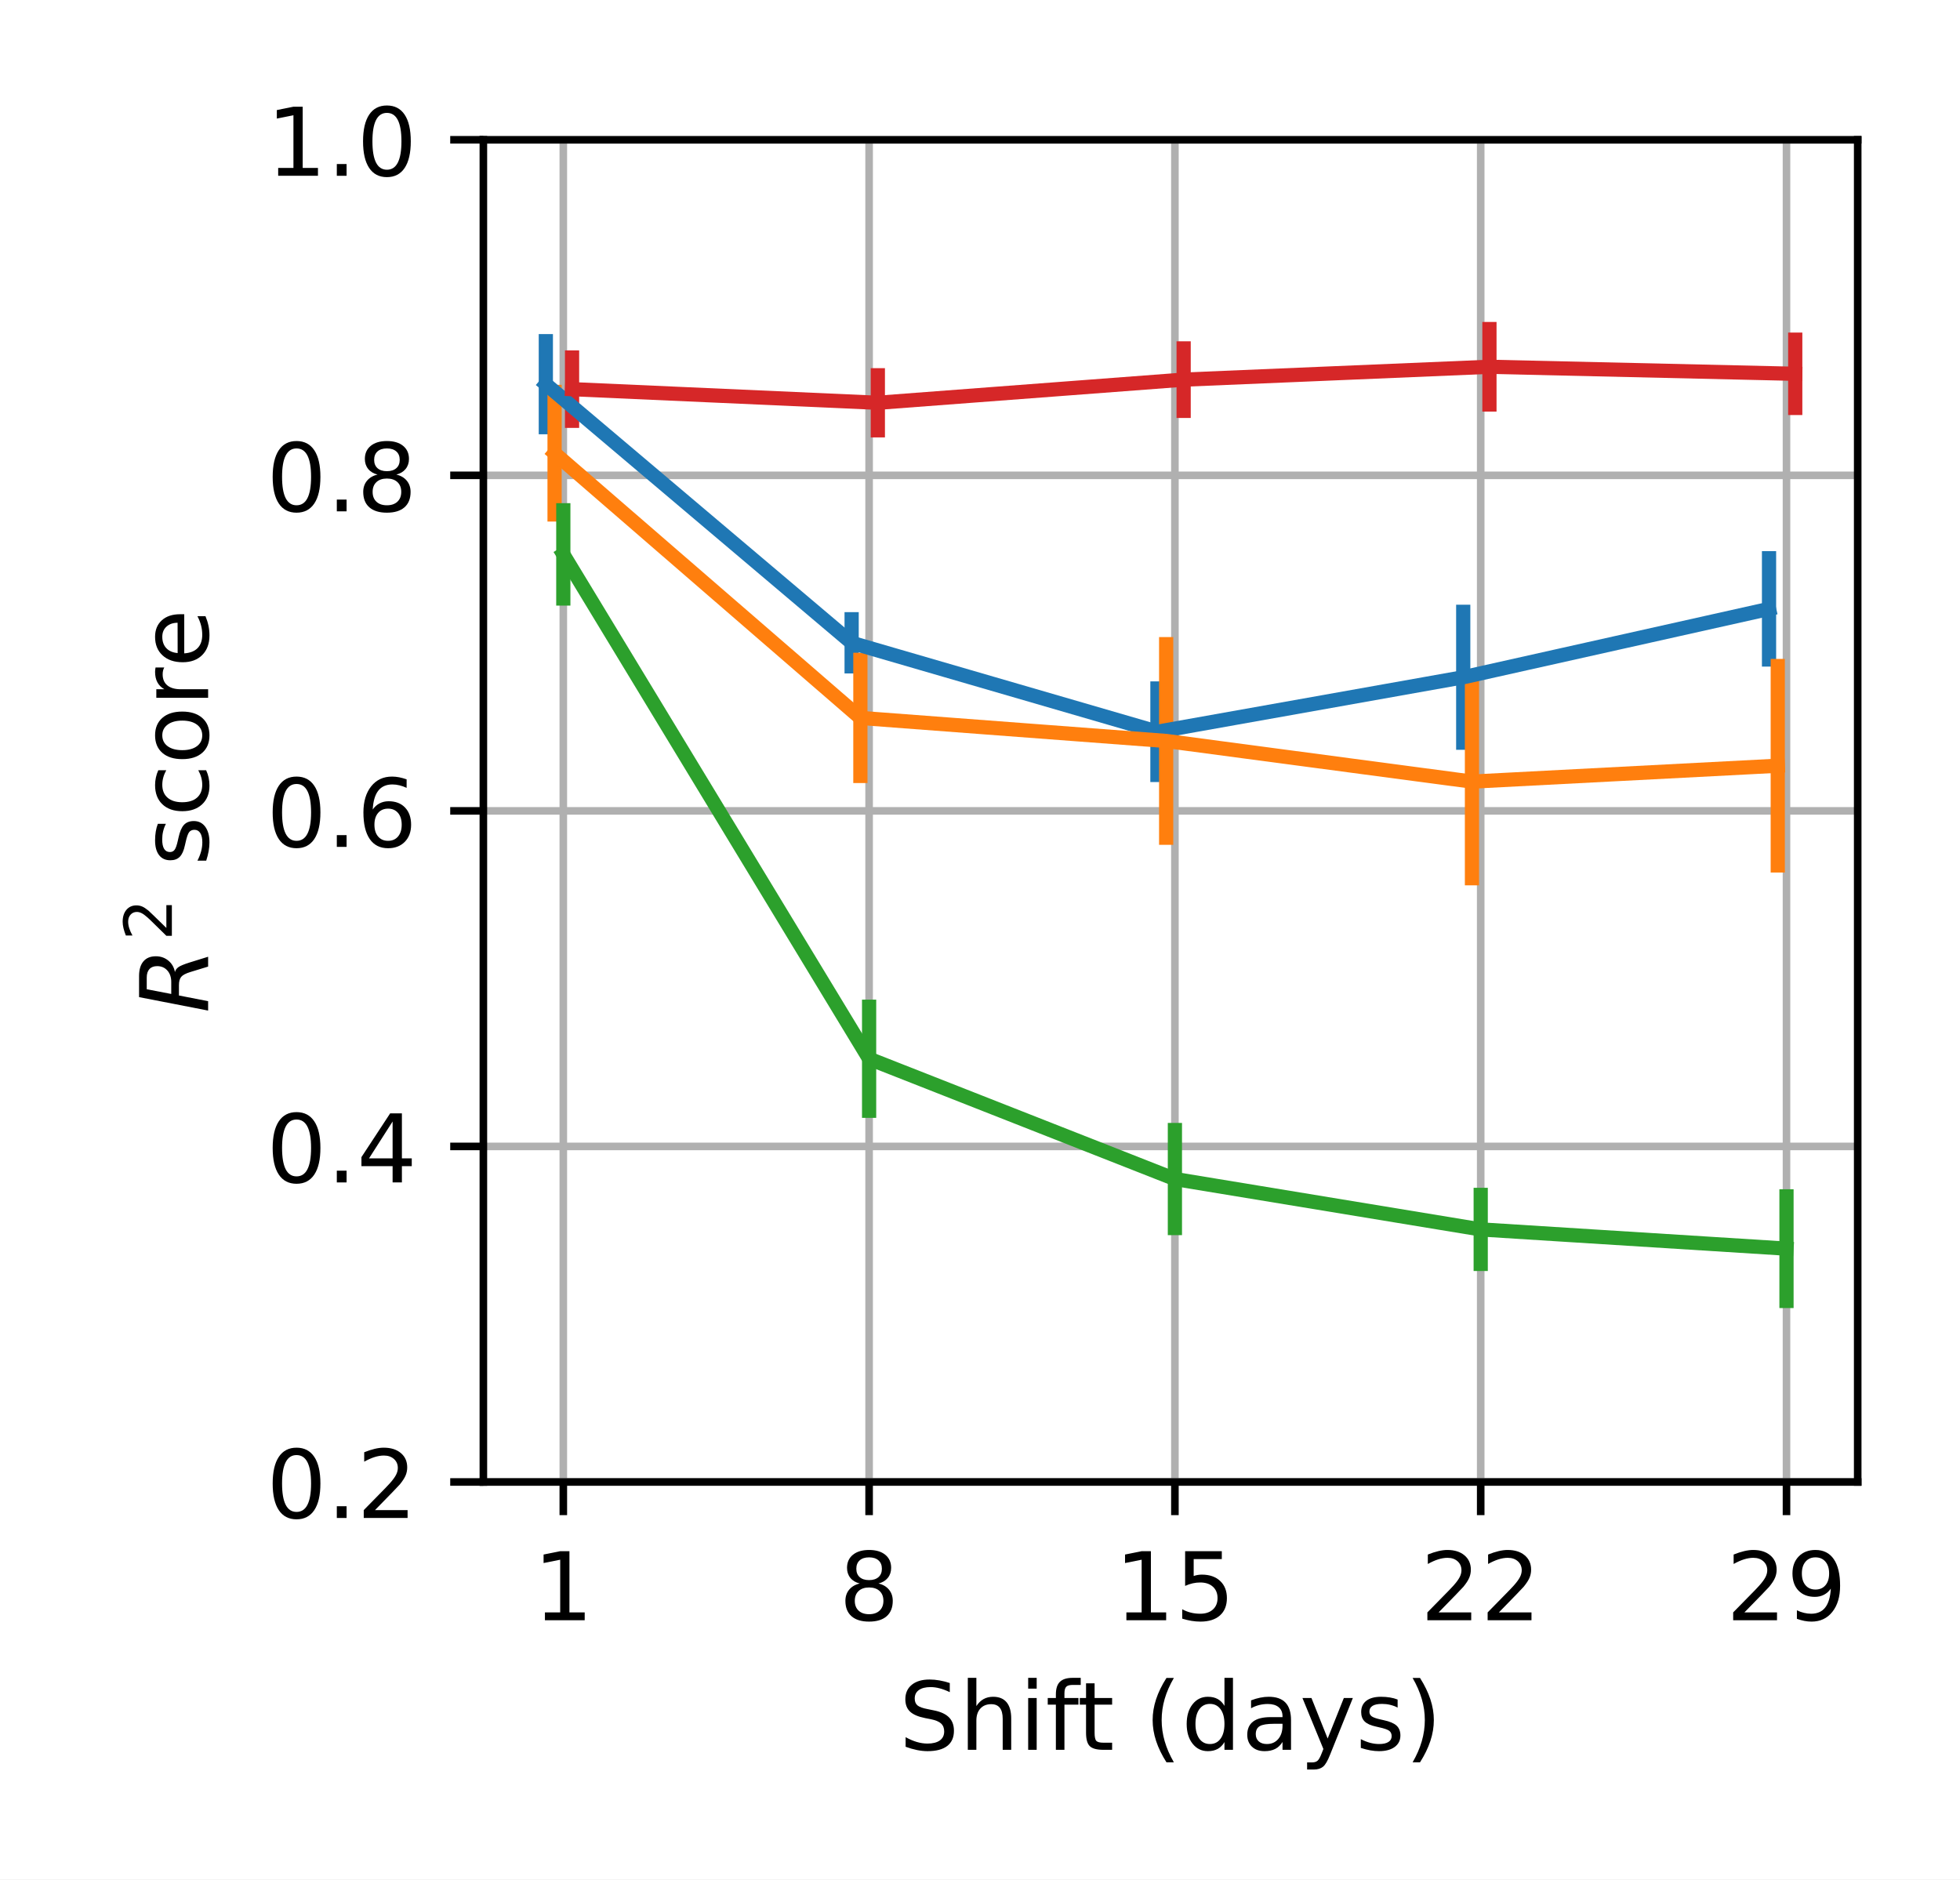
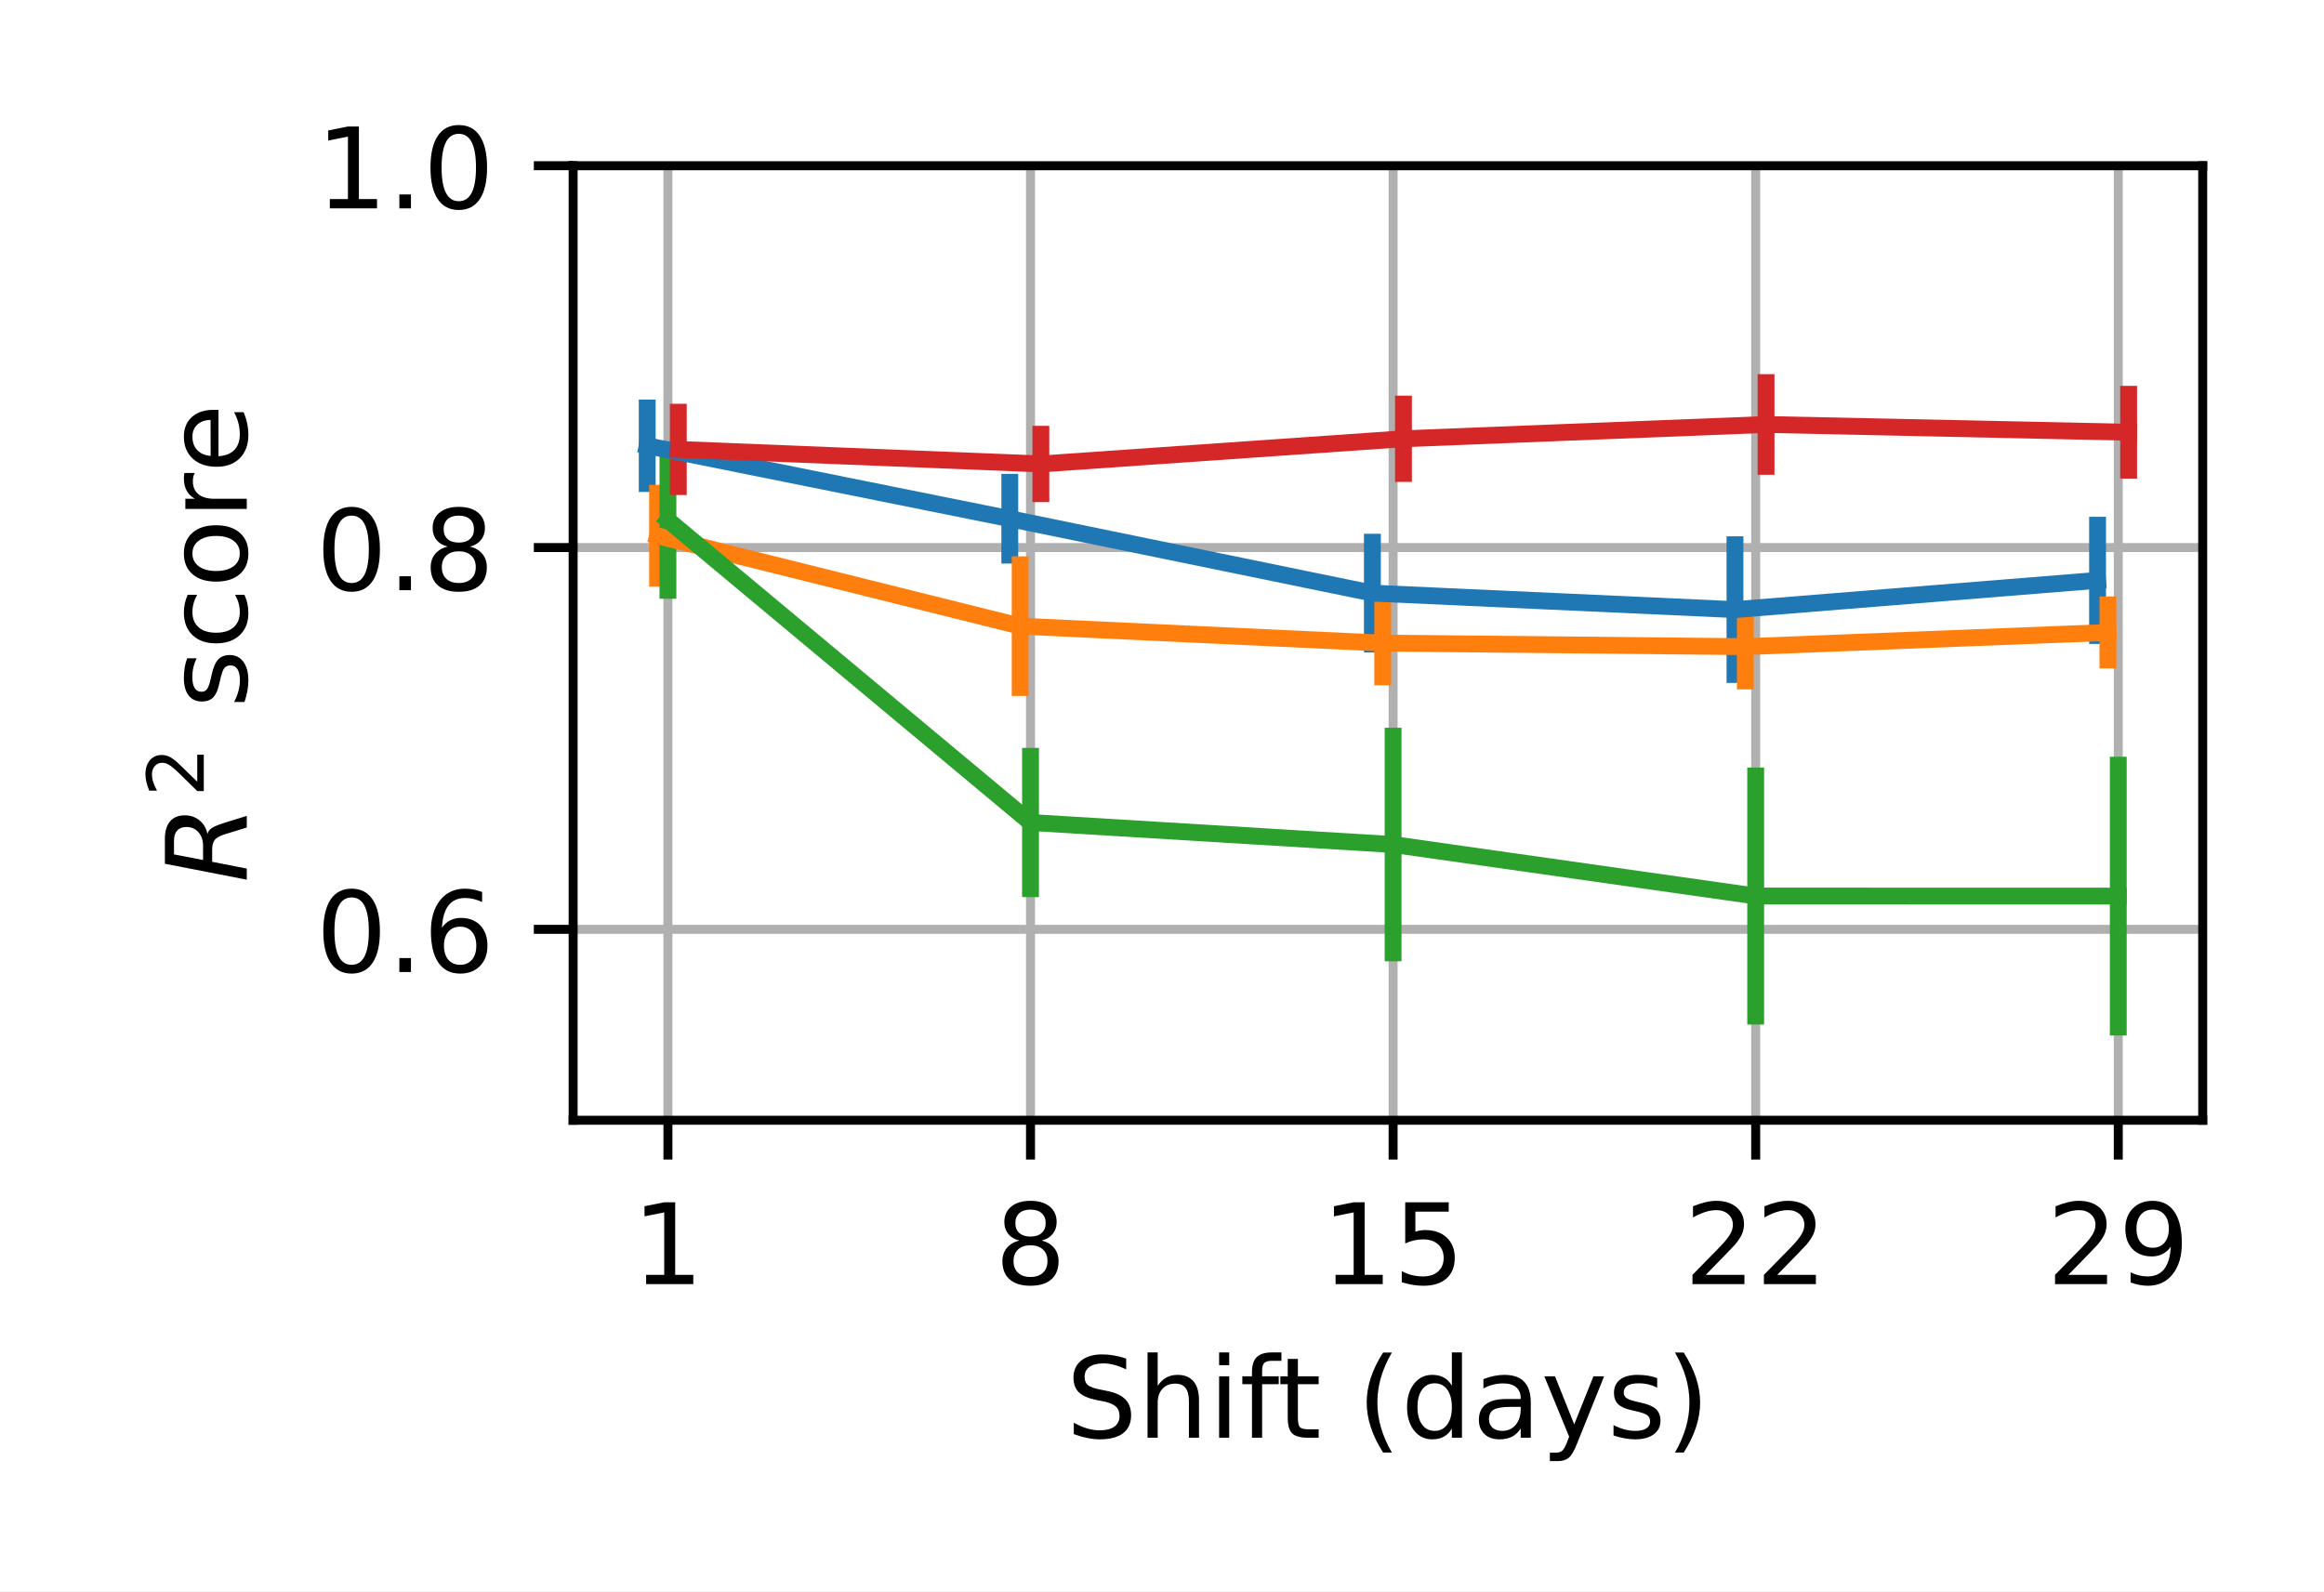
- <svg xmlns="http://www.w3.org/2000/svg" xmlns:xlink="http://www.w3.org/1999/xlink" height="198.425pt" version="1.1" viewBox="0 0 206.929 198.425" width="206.929pt">
+ <svg xmlns="http://www.w3.org/2000/svg" xmlns:xlink="http://www.w3.org/1999/xlink" height="141.732pt" version="1.1" viewBox="0 0 206.929 141.732" width="206.929pt">
  <defs>
    <style type="text/css">*{stroke-linecap:butt;stroke-linejoin:round;}</style>
  </defs>
  <g id="figure_1">
    <g id="patch_1">
-       <path d="M 0 198.425  L 206.929 198.425  L 206.929 0  L 0 0  z " style="fill:#ffffff;" />
+       <path d="M 0 141.732  L 206.929 141.732  L 206.929 0  L 0 0  z " style="fill:#ffffff;" />
    </g>
    <g id="axes_1">
      <g id="patch_2">
-         <path d="M 51.032 156.465  L 196.129 156.465  L 196.129 14.76  L 51.032 14.76  z " style="fill:#ffffff;" />
+         <path d="M 51.032 99.772  L 196.129 99.772  L 196.129 14.76  L 51.032 14.76  z " style="fill:#ffffff;" />
      </g>
      <g id="matplotlib.axis_1">
        <g id="xtick_1">
          <g id="line2d_1">
-             <path clip-path="url(#p1ac1ae747c)" d="M 59.472 156.465  L 59.472 14.76  " style="fill:none;stroke:#b0b0b0;stroke-linecap:square;stroke-width:0.8;" />
+             <path clip-path="url(#p05af97745f)" d="M 59.472 99.772  L 59.472 14.76  " style="fill:none;stroke:#b0b0b0;stroke-linecap:square;stroke-width:0.8;" />
          </g>
          <g id="line2d_2">
            <defs>
-               <path d="M 0 0  L 0 3.5  " id="m1dc16cffbd" style="stroke:#000000;stroke-width:0.8;" />
-             </defs>
-             <g>
-               <use style="stroke:#000000;stroke-width:0.8;" x="59.472" xlink:href="#m1dc16cffbd" y="156.465" />
+               <path d="M 0 0  L 0 3.5  " id="mca78071075" style="stroke:#000000;stroke-width:0.8;" />
+             </defs>
+             <g>
+               <use style="stroke:#000000;stroke-width:0.8;" x="59.472" xlink:href="#mca78071075" y="99.772" />
            </g>
          </g>
          <g id="text_1">
-             <g transform="translate(56.29092 171.0636)scale(0.1 -0.1)">
+             <g transform="translate(56.29092 114.3707)scale(0.1 -0.1)">
              <defs>
                <path d="M 794 531  L 1825 531  L 1825 4091  L 703 3866  L 703 4441  L 1819 4666  L 2450 4666  L 2450 531  L 3481 531  L 3481 0  L 794 0  L 794 531  z " id="DejaVuSans-31" transform="scale(0.015625)" />
              </defs>
              <use xlink:href="#DejaVuSans-31" />
            </g>
          </g>
        </g>
        <g id="xtick_2">
          <g id="line2d_3">
-             <path clip-path="url(#p1ac1ae747c)" d="M 91.757 156.465  L 91.757 14.76  " style="fill:none;stroke:#b0b0b0;stroke-linecap:square;stroke-width:0.8;" />
+             <path clip-path="url(#p05af97745f)" d="M 91.757 99.772  L 91.757 14.76  " style="fill:none;stroke:#b0b0b0;stroke-linecap:square;stroke-width:0.8;" />
          </g>
          <g id="line2d_4">
            <g>
-               <use style="stroke:#000000;stroke-width:0.8;" x="91.757" xlink:href="#m1dc16cffbd" y="156.465" />
+               <use style="stroke:#000000;stroke-width:0.8;" x="91.757" xlink:href="#mca78071075" y="99.772" />
            </g>
          </g>
          <g id="text_2">
-             <g transform="translate(88.57572 171.0636)scale(0.1 -0.1)">
+             <g transform="translate(88.57572 114.3707)scale(0.1 -0.1)">
              <defs>
                <path d="M 2034 2216  Q 1584 2216 1326 1975  Q 1069 1734 1069 1313  Q 1069 891 1326 650  Q 1584 409 2034 409  Q 2484 409 2743 651  Q 3003 894 3003 1313  Q 3003 1734 2745 1975  Q 2488 2216 2034 2216  z M 1403 2484  Q 997 2584 770 2862  Q 544 3141 544 3541  Q 544 4100 942 4425  Q 1341 4750 2034 4750  Q 2731 4750 3128 4425  Q 3525 4100 3525 3541  Q 3525 3141 3298 2862  Q 3072 2584 2669 2484  Q 3125 2378 3379 2068  Q 3634 1759 3634 1313  Q 3634 634 3220 271  Q 2806 -91 2034 -91  Q 1263 -91 848 271  Q 434 634 434 1313  Q 434 1759 690 2068  Q 947 2378 1403 2484  z M 1172 3481  Q 1172 3119 1398 2916  Q 1625 2713 2034 2713  Q 2441 2713 2670 2916  Q 2900 3119 2900 3481  Q 2900 3844 2670 4047  Q 2441 4250 2034 4250  Q 1625 4250 1398 4047  Q 1172 3844 1172 3481  z " id="DejaVuSans-38" transform="scale(0.015625)" />
              </defs>
              <use xlink:href="#DejaVuSans-38" />
            </g>
          </g>
        </g>
        <g id="xtick_3">
          <g id="line2d_5">
-             <path clip-path="url(#p1ac1ae747c)" d="M 124.042 156.465  L 124.042 14.76  " style="fill:none;stroke:#b0b0b0;stroke-linecap:square;stroke-width:0.8;" />
+             <path clip-path="url(#p05af97745f)" d="M 124.042 99.772  L 124.042 14.76  " style="fill:none;stroke:#b0b0b0;stroke-linecap:square;stroke-width:0.8;" />
          </g>
          <g id="line2d_6">
            <g>
-               <use style="stroke:#000000;stroke-width:0.8;" x="124.042" xlink:href="#m1dc16cffbd" y="156.465" />
+               <use style="stroke:#000000;stroke-width:0.8;" x="124.042" xlink:href="#mca78071075" y="99.772" />
            </g>
          </g>
          <g id="text_3">
-             <g transform="translate(117.6793 171.0636)scale(0.1 -0.1)">
+             <g transform="translate(117.6793 114.3707)scale(0.1 -0.1)">
              <defs>
                <path d="M 691 4666  L 3169 4666  L 3169 4134  L 1269 4134  L 1269 2991  Q 1406 3038 1543 3061  Q 1681 3084 1819 3084  Q 2600 3084 3056 2656  Q 3513 2228 3513 1497  Q 3513 744 3044 326  Q 2575 -91 1722 -91  Q 1428 -91 1123 -41  Q 819 9 494 109  L 494 744  Q 775 591 1075 516  Q 1375 441 1709 441  Q 2250 441 2565 725  Q 2881 1009 2881 1497  Q 2881 1984 2565 2268  Q 2250 2553 1709 2553  Q 1456 2553 1204 2497  Q 953 2441 691 2322  L 691 4666  z " id="DejaVuSans-35" transform="scale(0.015625)" />
              </defs>
              <use xlink:href="#DejaVuSans-31" />
              <use x="63.623" xlink:href="#DejaVuSans-35" />
            </g>
          </g>
        </g>
        <g id="xtick_4">
          <g id="line2d_7">
-             <path clip-path="url(#p1ac1ae747c)" d="M 156.327 156.465  L 156.327 14.76  " style="fill:none;stroke:#b0b0b0;stroke-linecap:square;stroke-width:0.8;" />
+             <path clip-path="url(#p05af97745f)" d="M 156.327 99.772  L 156.327 14.76  " style="fill:none;stroke:#b0b0b0;stroke-linecap:square;stroke-width:0.8;" />
          </g>
          <g id="line2d_8">
            <g>
-               <use style="stroke:#000000;stroke-width:0.8;" x="156.327" xlink:href="#m1dc16cffbd" y="156.465" />
+               <use style="stroke:#000000;stroke-width:0.8;" x="156.327" xlink:href="#mca78071075" y="99.772" />
            </g>
          </g>
          <g id="text_4">
-             <g transform="translate(149.9641 171.0636)scale(0.1 -0.1)">
+             <g transform="translate(149.9641 114.3707)scale(0.1 -0.1)">
              <defs>
                <path d="M 1228 531  L 3431 531  L 3431 0  L 469 0  L 469 531  Q 828 903 1448 1529  Q 2069 2156 2228 2338  Q 2531 2678 2651 2914  Q 2772 3150 2772 3378  Q 2772 3750 2511 3984  Q 2250 4219 1831 4219  Q 1534 4219 1204 4116  Q 875 4013 500 3803  L 500 4441  Q 881 4594 1212 4672  Q 1544 4750 1819 4750  Q 2544 4750 2975 4387  Q 3406 4025 3406 3419  Q 3406 3131 3298 2873  Q 3191 2616 2906 2266  Q 2828 2175 2409 1742  Q 1991 1309 1228 531  z " id="DejaVuSans-32" transform="scale(0.015625)" />
              </defs>
              <use xlink:href="#DejaVuSans-32" />
              <use x="63.623" xlink:href="#DejaVuSans-32" />
            </g>
          </g>
        </g>
        <g id="xtick_5">
          <g id="line2d_9">
-             <path clip-path="url(#p1ac1ae747c)" d="M 188.611 156.465  L 188.611 14.76  " style="fill:none;stroke:#b0b0b0;stroke-linecap:square;stroke-width:0.8;" />
+             <path clip-path="url(#p05af97745f)" d="M 188.611 99.772  L 188.611 14.76  " style="fill:none;stroke:#b0b0b0;stroke-linecap:square;stroke-width:0.8;" />
          </g>
          <g id="line2d_10">
            <g>
-               <use style="stroke:#000000;stroke-width:0.8;" x="188.611" xlink:href="#m1dc16cffbd" y="156.465" />
+               <use style="stroke:#000000;stroke-width:0.8;" x="188.611" xlink:href="#mca78071075" y="99.772" />
            </g>
          </g>
          <g id="text_5">
-             <g transform="translate(182.2489 171.0636)scale(0.1 -0.1)">
+             <g transform="translate(182.2489 114.3707)scale(0.1 -0.1)">
              <defs>
                <path d="M 703 97  L 703 672  Q 941 559 1184 500  Q 1428 441 1663 441  Q 2288 441 2617 861  Q 2947 1281 2994 2138  Q 2813 1869 2534 1725  Q 2256 1581 1919 1581  Q 1219 1581 811 2004  Q 403 2428 403 3163  Q 403 3881 828 4315  Q 1253 4750 1959 4750  Q 2769 4750 3195 4129  Q 3622 3509 3622 2328  Q 3622 1225 3098 567  Q 2575 -91 1691 -91  Q 1453 -91 1209 -44  Q 966 3 703 97  z M 1959 2075  Q 2384 2075 2632 2365  Q 2881 2656 2881 3163  Q 2881 3666 2632 3958  Q 2384 4250 1959 4250  Q 1534 4250 1286 3958  Q 1038 3666 1038 3163  Q 1038 2656 1286 2365  Q 1534 2075 1959 2075  z " id="DejaVuSans-39" transform="scale(0.015625)" />
              </defs>
              <use xlink:href="#DejaVuSans-32" />
              <use x="63.623" xlink:href="#DejaVuSans-39" />
            </g>
          </g>
        </g>
        <g id="text_6">
-           <g transform="translate(94.92275 184.7418)scale(0.1 -0.1)">
+           <g transform="translate(94.92275 128.0488)scale(0.1 -0.1)">
            <defs>
              <path d="M 3425 4513  L 3425 3897  Q 3066 4069 2747 4153  Q 2428 4238 2131 4238  Q 1616 4238 1336 4038  Q 1056 3838 1056 3469  Q 1056 3159 1242 3001  Q 1428 2844 1947 2747  L 2328 2669  Q 3034 2534 3370 2195  Q 3706 1856 3706 1288  Q 3706 609 3251 259  Q 2797 -91 1919 -91  Q 1588 -91 1214 -16  Q 841 59 441 206  L 441 856  Q 825 641 1194 531  Q 1563 422 1919 422  Q 2459 422 2753 634  Q 3047 847 3047 1241  Q 3047 1584 2836 1778  Q 2625 1972 2144 2069  L 1759 2144  Q 1053 2284 737 2584  Q 422 2884 422 3419  Q 422 4038 858 4394  Q 1294 4750 2059 4750  Q 2388 4750 2728 4690  Q 3069 4631 3425 4513  z " id="DejaVuSans-53" transform="scale(0.015625)" />
              <path d="M 3513 2113  L 3513 0  L 2938 0  L 2938 2094  Q 2938 2591 2744 2837  Q 2550 3084 2163 3084  Q 1697 3084 1428 2787  Q 1159 2491 1159 1978  L 1159 0  L 581 0  L 581 4863  L 1159 4863  L 1159 2956  Q 1366 3272 1645 3428  Q 1925 3584 2291 3584  Q 2894 3584 3203 3211  Q 3513 2838 3513 2113  z " id="DejaVuSans-68" transform="scale(0.015625)" />
              <path d="M 603 3500  L 1178 3500  L 1178 0  L 603 0  L 603 3500  z M 603 4863  L 1178 4863  L 1178 4134  L 603 4134  L 603 4863  z " id="DejaVuSans-69" transform="scale(0.015625)" />
              <path d="M 2375 4863  L 2375 4384  L 1825 4384  Q 1516 4384 1395 4259  Q 1275 4134 1275 3809  L 1275 3500  L 2222 3500  L 2222 3053  L 1275 3053  L 1275 0  L 697 0  L 697 3053  L 147 3053  L 147 3500  L 697 3500  L 697 3744  Q 697 4328 969 4595  Q 1241 4863 1831 4863  L 2375 4863  z " id="DejaVuSans-66" transform="scale(0.015625)" />
              <path d="M 1172 4494  L 1172 3500  L 2356 3500  L 2356 3053  L 1172 3053  L 1172 1153  Q 1172 725 1289 603  Q 1406 481 1766 481  L 2356 481  L 2356 0  L 1766 0  Q 1100 0 847 248  Q 594 497 594 1153  L 594 3053  L 172 3053  L 172 3500  L 594 3500  L 594 4494  L 1172 4494  z " id="DejaVuSans-74" transform="scale(0.015625)" />
              <path id="DejaVuSans-20" transform="scale(0.015625)" />
              <path d="M 1984 4856  Q 1566 4138 1362 3434  Q 1159 2731 1159 2009  Q 1159 1288 1364 580  Q 1569 -128 1984 -844  L 1484 -844  Q 1016 -109 783 600  Q 550 1309 550 2009  Q 550 2706 781 3412  Q 1013 4119 1484 4856  L 1984 4856  z " id="DejaVuSans-28" transform="scale(0.015625)" />
              <path d="M 2906 2969  L 2906 4863  L 3481 4863  L 3481 0  L 2906 0  L 2906 525  Q 2725 213 2448 61  Q 2172 -91 1784 -91  Q 1150 -91 751 415  Q 353 922 353 1747  Q 353 2572 751 3078  Q 1150 3584 1784 3584  Q 2172 3584 2448 3432  Q 2725 3281 2906 2969  z M 947 1747  Q 947 1113 1208 752  Q 1469 391 1925 391  Q 2381 391 2643 752  Q 2906 1113 2906 1747  Q 2906 2381 2643 2742  Q 2381 3103 1925 3103  Q 1469 3103 1208 2742  Q 947 2381 947 1747  z " id="DejaVuSans-64" transform="scale(0.015625)" />
              <path d="M 2194 1759  Q 1497 1759 1228 1600  Q 959 1441 959 1056  Q 959 750 1161 570  Q 1363 391 1709 391  Q 2188 391 2477 730  Q 2766 1069 2766 1631  L 2766 1759  L 2194 1759  z M 3341 1997  L 3341 0  L 2766 0  L 2766 531  Q 2569 213 2275 61  Q 1981 -91 1556 -91  Q 1019 -91 701 211  Q 384 513 384 1019  Q 384 1609 779 1909  Q 1175 2209 1959 2209  L 2766 2209  L 2766 2266  Q 2766 2663 2505 2880  Q 2244 3097 1772 3097  Q 1472 3097 1187 3025  Q 903 2953 641 2809  L 641 3341  Q 956 3463 1253 3523  Q 1550 3584 1831 3584  Q 2591 3584 2966 3190  Q 3341 2797 3341 1997  z " id="DejaVuSans-61" transform="scale(0.015625)" />
              <path d="M 2059 -325  Q 1816 -950 1584 -1140  Q 1353 -1331 966 -1331  L 506 -1331  L 506 -850  L 844 -850  Q 1081 -850 1212 -737  Q 1344 -625 1503 -206  L 1606 56  L 191 3500  L 800 3500  L 1894 763  L 2988 3500  L 3597 3500  L 2059 -325  z " id="DejaVuSans-79" transform="scale(0.015625)" />
              <path d="M 2834 3397  L 2834 2853  Q 2591 2978 2328 3040  Q 2066 3103 1784 3103  Q 1356 3103 1142 2972  Q 928 2841 928 2578  Q 928 2378 1081 2264  Q 1234 2150 1697 2047  L 1894 2003  Q 2506 1872 2764 1633  Q 3022 1394 3022 966  Q 3022 478 2636 193  Q 2250 -91 1575 -91  Q 1294 -91 989 -36  Q 684 19 347 128  L 347 722  Q 666 556 975 473  Q 1284 391 1588 391  Q 1994 391 2212 530  Q 2431 669 2431 922  Q 2431 1156 2273 1281  Q 2116 1406 1581 1522  L 1381 1569  Q 847 1681 609 1914  Q 372 2147 372 2553  Q 372 3047 722 3315  Q 1072 3584 1716 3584  Q 2034 3584 2315 3537  Q 2597 3491 2834 3397  z " id="DejaVuSans-73" transform="scale(0.015625)" />
              <path d="M 513 4856  L 1013 4856  Q 1481 4119 1714 3412  Q 1947 2706 1947 2009  Q 1947 1309 1714 600  Q 1481 -109 1013 -844  L 513 -844  Q 928 -128 1133 580  Q 1338 1288 1338 2009  Q 1338 2731 1133 3434  Q 928 4138 513 4856  z " id="DejaVuSans-29" transform="scale(0.015625)" />
            </defs>
            <use xlink:href="#DejaVuSans-53" />
            <use x="63.477" xlink:href="#DejaVuSans-68" />
            <use x="126.855" xlink:href="#DejaVuSans-69" />
            <use x="154.639" xlink:href="#DejaVuSans-66" />
            <use x="188.094" xlink:href="#DejaVuSans-74" />
            <use x="227.303" xlink:href="#DejaVuSans-20" />
            <use x="259.09" xlink:href="#DejaVuSans-28" />
            <use x="298.104" xlink:href="#DejaVuSans-64" />
            <use x="361.58" xlink:href="#DejaVuSans-61" />
            <use x="422.859" xlink:href="#DejaVuSans-79" />
            <use x="482.039" xlink:href="#DejaVuSans-73" />
            <use x="534.139" xlink:href="#DejaVuSans-29" />
          </g>
        </g>
      </g>
      <g id="matplotlib.axis_2">
        <g id="ytick_1">
          <g id="line2d_11">
-             <path clip-path="url(#p1ac1ae747c)" d="M 51.032 156.465  L 196.129 156.465  " style="fill:none;stroke:#b0b0b0;stroke-linecap:square;stroke-width:0.8;" />
+             <path clip-path="url(#p05af97745f)" d="M 51.032 82.77  L 196.129 82.77  " style="fill:none;stroke:#b0b0b0;stroke-linecap:square;stroke-width:0.8;" />
          </g>
          <g id="line2d_12">
            <defs>
-               <path d="M 0 0  L -3.5 0  " id="m079cb1ccff" style="stroke:#000000;stroke-width:0.8;" />
-             </defs>
-             <g>
-               <use style="stroke:#000000;stroke-width:0.8;" x="51.032" xlink:href="#m079cb1ccff" y="156.465" />
+               <path d="M 0 0  L -3.5 0  " id="m8fcee869d7" style="stroke:#000000;stroke-width:0.8;" />
+             </defs>
+             <g>
+               <use style="stroke:#000000;stroke-width:0.8;" x="51.032" xlink:href="#m8fcee869d7" y="82.77" />
            </g>
          </g>
          <g id="text_7">
-             <g transform="translate(28.12888 160.2644)scale(0.1 -0.1)">
+             <g transform="translate(28.12888 86.56905)scale(0.1 -0.1)">
              <defs>
                <path d="M 2034 4250  Q 1547 4250 1301 3770  Q 1056 3291 1056 2328  Q 1056 1369 1301 889  Q 1547 409 2034 409  Q 2525 409 2770 889  Q 3016 1369 3016 2328  Q 3016 3291 2770 3770  Q 2525 4250 2034 4250  z M 2034 4750  Q 2819 4750 3233 4129  Q 3647 3509 3647 2328  Q 3647 1150 3233 529  Q 2819 -91 2034 -91  Q 1250 -91 836 529  Q 422 1150 422 2328  Q 422 3509 836 4129  Q 1250 4750 2034 4750  z " id="DejaVuSans-30" transform="scale(0.015625)" />
                <path d="M 684 794  L 1344 794  L 1344 0  L 684 0  L 684 794  z " id="DejaVuSans-2e" transform="scale(0.015625)" />
-               </defs>
-               <use xlink:href="#DejaVuSans-30" />
-               <use x="63.623" xlink:href="#DejaVuSans-2e" />
-               <use x="95.41" xlink:href="#DejaVuSans-32" />
-             </g>
-           </g>
-         </g>
-         <g id="ytick_2">
-           <g id="line2d_13">
-             <path clip-path="url(#p1ac1ae747c)" d="M 51.032 121.039  L 196.129 121.039  " style="fill:none;stroke:#b0b0b0;stroke-linecap:square;stroke-width:0.8;" />
-           </g>
-           <g id="line2d_14">
-             <g>
-               <use style="stroke:#000000;stroke-width:0.8;" x="51.032" xlink:href="#m079cb1ccff" y="121.039" />
-             </g>
-           </g>
-           <g id="text_8">
-             <g transform="translate(28.12888 124.8381)scale(0.1 -0.1)">
-               <defs>
-                 <path d="M 2419 4116  L 825 1625  L 2419 1625  L 2419 4116  z M 2253 4666  L 3047 4666  L 3047 1625  L 3713 1625  L 3713 1100  L 3047 1100  L 3047 0  L 2419 0  L 2419 1100  L 313 1100  L 313 1709  L 2253 4666  z " id="DejaVuSans-34" transform="scale(0.015625)" />
-               </defs>
-               <use xlink:href="#DejaVuSans-30" />
-               <use x="63.623" xlink:href="#DejaVuSans-2e" />
-               <use x="95.41" xlink:href="#DejaVuSans-34" />
-             </g>
-           </g>
-         </g>
-         <g id="ytick_3">
-           <g id="line2d_15">
-             <path clip-path="url(#p1ac1ae747c)" d="M 51.032 85.613  L 196.129 85.613  " style="fill:none;stroke:#b0b0b0;stroke-linecap:square;stroke-width:0.8;" />
-           </g>
-           <g id="line2d_16">
-             <g>
-               <use style="stroke:#000000;stroke-width:0.8;" x="51.032" xlink:href="#m079cb1ccff" y="85.613" />
-             </g>
-           </g>
-           <g id="text_9">
-             <g transform="translate(28.12888 89.41182)scale(0.1 -0.1)">
-               <defs>
                <path d="M 2113 2584  Q 1688 2584 1439 2293  Q 1191 2003 1191 1497  Q 1191 994 1439 701  Q 1688 409 2113 409  Q 2538 409 2786 701  Q 3034 994 3034 1497  Q 3034 2003 2786 2293  Q 2538 2584 2113 2584  z M 3366 4563  L 3366 3988  Q 3128 4100 2886 4159  Q 2644 4219 2406 4219  Q 1781 4219 1451 3797  Q 1122 3375 1075 2522  Q 1259 2794 1537 2939  Q 1816 3084 2150 3084  Q 2853 3084 3261 2657  Q 3669 2231 3669 1497  Q 3669 778 3244 343  Q 2819 -91 2113 -91  Q 1303 -91 875 529  Q 447 1150 447 2328  Q 447 3434 972 4092  Q 1497 4750 2381 4750  Q 2619 4750 2861 4703  Q 3103 4656 3366 4563  z " id="DejaVuSans-36" transform="scale(0.015625)" />
              </defs>
              <use xlink:href="#DejaVuSans-30" />
              <use x="63.623" xlink:href="#DejaVuSans-2e" />
              <use x="95.41" xlink:href="#DejaVuSans-36" />
            </g>
          </g>
        </g>
-         <g id="ytick_4">
-           <g id="line2d_17">
-             <path clip-path="url(#p1ac1ae747c)" d="M 51.032 50.186  L 196.129 50.186  " style="fill:none;stroke:#b0b0b0;stroke-linecap:square;stroke-width:0.8;" />
-           </g>
-           <g id="line2d_18">
-             <g>
-               <use style="stroke:#000000;stroke-width:0.8;" x="51.032" xlink:href="#m079cb1ccff" y="50.186" />
-             </g>
-           </g>
-           <g id="text_10">
-             <g transform="translate(28.12888 53.98552)scale(0.1 -0.1)">
+         <g id="ytick_2">
+           <g id="line2d_13">
+             <path clip-path="url(#p05af97745f)" d="M 51.032 48.765  L 196.129 48.765  " style="fill:none;stroke:#b0b0b0;stroke-linecap:square;stroke-width:0.8;" />
+           </g>
+           <g id="line2d_14">
+             <g>
+               <use style="stroke:#000000;stroke-width:0.8;" x="51.032" xlink:href="#m8fcee869d7" y="48.765" />
+             </g>
+           </g>
+           <g id="text_8">
+             <g transform="translate(28.12888 52.56413)scale(0.1 -0.1)">
              <use xlink:href="#DejaVuSans-30" />
              <use x="63.623" xlink:href="#DejaVuSans-2e" />
              <use x="95.41" xlink:href="#DejaVuSans-38" />
            </g>
          </g>
        </g>
-         <g id="ytick_5">
-           <g id="line2d_19">
-             <path clip-path="url(#p1ac1ae747c)" d="M 51.032 14.76  L 196.129 14.76  " style="fill:none;stroke:#b0b0b0;stroke-linecap:square;stroke-width:0.8;" />
-           </g>
-           <g id="line2d_20">
-             <g>
-               <use style="stroke:#000000;stroke-width:0.8;" x="51.032" xlink:href="#m079cb1ccff" y="14.76" />
-             </g>
-           </g>
-           <g id="text_11">
+         <g id="ytick_3">
+           <g id="line2d_15">
+             <path clip-path="url(#p05af97745f)" d="M 51.032 14.76  L 196.129 14.76  " style="fill:none;stroke:#b0b0b0;stroke-linecap:square;stroke-width:0.8;" />
+           </g>
+           <g id="line2d_16">
+             <g>
+               <use style="stroke:#000000;stroke-width:0.8;" x="51.032" xlink:href="#m8fcee869d7" y="14.76" />
+             </g>
+           </g>
+           <g id="text_9">
            <g transform="translate(28.12888 18.55922)scale(0.1 -0.1)">
              <use xlink:href="#DejaVuSans-31" />
              <use x="63.623" xlink:href="#DejaVuSans-2e" />
              <use x="95.41" xlink:href="#DejaVuSans-30" />
            </g>
          </g>
        </g>
-         <g id="text_12">
-           <g transform="translate(22.04919 106.9626)rotate(-90)scale(0.1 -0.1)">
+         <g id="text_10">
+           <g transform="translate(22.04919 78.61614)rotate(-90)scale(0.1 -0.1)">
            <defs>
              <path d="M 1613 4147  L 1294 2491  L 2106 2491  Q 2584 2491 2879 2755  Q 3175 3019 3175 3444  Q 3175 3784 2976 3965  Q 2778 4147 2406 4147  L 1613 4147  z M 2772 2241  Q 2972 2194 3105 2009  Q 3238 1825 3413 1275  L 3809 0  L 3144 0  L 2778 1197  Q 2638 1659 2453 1815  Q 2269 1972 1888 1972  L 1191 1972  L 806 0  L 172 0  L 1081 4666  L 2503 4666  Q 3150 4666 3495 4373  Q 3841 4081 3841 3531  Q 3841 3044 3547 2687  Q 3253 2331 2772 2241  z " id="DejaVuSans-Oblique-52" transform="scale(0.015625)" />
              <path d="M 3122 3366  L 3122 2828  Q 2878 2963 2633 3030  Q 2388 3097 2138 3097  Q 1578 3097 1268 2742  Q 959 2388 959 1747  Q 959 1106 1268 751  Q 1578 397 2138 397  Q 2388 397 2633 464  Q 2878 531 3122 666  L 3122 134  Q 2881 22 2623 -34  Q 2366 -91 2075 -91  Q 1284 -91 818 406  Q 353 903 353 1747  Q 353 2603 823 3093  Q 1294 3584 2113 3584  Q 2378 3584 2631 3529  Q 2884 3475 3122 3366  z " id="DejaVuSans-63" transform="scale(0.015625)" />
              <path d="M 1959 3097  Q 1497 3097 1228 2736  Q 959 2375 959 1747  Q 959 1119 1226 758  Q 1494 397 1959 397  Q 2419 397 2687 759  Q 2956 1122 2956 1747  Q 2956 2369 2687 2733  Q 2419 3097 1959 3097  z M 1959 3584  Q 2709 3584 3137 3096  Q 3566 2609 3566 1747  Q 3566 888 3137 398  Q 2709 -91 1959 -91  Q 1206 -91 779 398  Q 353 888 353 1747  Q 353 2609 779 3096  Q 1206 3584 1959 3584  z " id="DejaVuSans-6f" transform="scale(0.015625)" />
              <path d="M 2631 2963  Q 2534 3019 2420 3045  Q 2306 3072 2169 3072  Q 1681 3072 1420 2755  Q 1159 2438 1159 1844  L 1159 0  L 581 0  L 581 3500  L 1159 3500  L 1159 2956  Q 1341 3275 1631 3429  Q 1922 3584 2338 3584  Q 2397 3584 2469 3576  Q 2541 3569 2628 3553  L 2631 2963  z " id="DejaVuSans-72" transform="scale(0.015625)" />
              <path d="M 3597 1894  L 3597 1613  L 953 1613  Q 991 1019 1311 708  Q 1631 397 2203 397  Q 2534 397 2845 478  Q 3156 559 3463 722  L 3463 178  Q 3153 47 2828 -22  Q 2503 -91 2169 -91  Q 1331 -91 842 396  Q 353 884 353 1716  Q 353 2575 817 3079  Q 1281 3584 2069 3584  Q 2775 3584 3186 3129  Q 3597 2675 3597 1894  z M 3022 2063  Q 3016 2534 2758 2815  Q 2500 3097 2075 3097  Q 1594 3097 1305 2825  Q 1016 2553 972 2059  L 3022 2063  z " id="DejaVuSans-65" transform="scale(0.015625)" />
            </defs>
            <use transform="translate(0 0.765625)" xlink:href="#DejaVuSans-Oblique-52" />
            <use transform="translate(76.49919 39.04688)scale(0.7)" xlink:href="#DejaVuSans-32" />
            <use transform="translate(123.7697 0.765625)" xlink:href="#DejaVuSans-20" />
            <use transform="translate(155.5568 0.765625)" xlink:href="#DejaVuSans-73" />
            <use transform="translate(207.6564 0.765625)" xlink:href="#DejaVuSans-63" />
            <use transform="translate(262.6369 0.765625)" xlink:href="#DejaVuSans-6f" />
            <use transform="translate(323.8185 0.765625)" xlink:href="#DejaVuSans-72" />
            <use transform="translate(364.9318 0.765625)" xlink:href="#DejaVuSans-65" />
          </g>
        </g>
      </g>
      <g id="LineCollection_1">
-         <path clip-path="url(#p1ac1ae747c)" d="M 57.627 45.848  L 57.627 35.274  " style="fill:none;stroke:#1f77b4;stroke-width:1.5;" />
-         <path clip-path="url(#p1ac1ae747c)" d="M 89.912 71.103  L 89.912 64.629  " style="fill:none;stroke:#1f77b4;stroke-width:1.5;" />
-         <path clip-path="url(#p1ac1ae747c)" d="M 122.197 82.565  L 122.197 71.941  " style="fill:none;stroke:#1f77b4;stroke-width:1.5;" />
-         <path clip-path="url(#p1ac1ae747c)" d="M 154.482 79.161  L 154.482 63.846  " style="fill:none;stroke:#1f77b4;stroke-width:1.5;" />
-         <path clip-path="url(#p1ac1ae747c)" d="M 186.767 70.38  L 186.767 58.191  " style="fill:none;stroke:#1f77b4;stroke-width:1.5;" />
+         <path clip-path="url(#p05af97745f)" d="M 57.627 43.812  L 57.627 35.585  " style="fill:none;stroke:#1f77b4;stroke-width:1.5;" />
+         <path clip-path="url(#p05af97745f)" d="M 89.912 50.194  L 89.912 42.202  " style="fill:none;stroke:#1f77b4;stroke-width:1.5;" />
+         <path clip-path="url(#p05af97745f)" d="M 122.197 58.111  L 122.197 47.537  " style="fill:none;stroke:#1f77b4;stroke-width:1.5;" />
+         <path clip-path="url(#p05af97745f)" d="M 154.482 60.821  L 154.482 47.767  " style="fill:none;stroke:#1f77b4;stroke-width:1.5;" />
+         <path clip-path="url(#p05af97745f)" d="M 186.767 57.351  L 186.767 46.025  " style="fill:none;stroke:#1f77b4;stroke-width:1.5;" />
      </g>
      <g id="LineCollection_2">
-         <path clip-path="url(#p1ac1ae747c)" d="M 58.55 55.064  L 58.55 40.631  " style="fill:none;stroke:#ff7f0e;stroke-width:1.5;" />
-         <path clip-path="url(#p1ac1ae747c)" d="M 90.835 82.673  L 90.835 68.918  " style="fill:none;stroke:#ff7f0e;stroke-width:1.5;" />
-         <path clip-path="url(#p1ac1ae747c)" d="M 123.119 89.196  L 123.119 67.263  " style="fill:none;stroke:#ff7f0e;stroke-width:1.5;" />
-         <path clip-path="url(#p1ac1ae747c)" d="M 155.404 93.47  L 155.404 71.574  " style="fill:none;stroke:#ff7f0e;stroke-width:1.5;" />
-         <path clip-path="url(#p1ac1ae747c)" d="M 187.689 92.122  L 187.689 69.566  " style="fill:none;stroke:#ff7f0e;stroke-width:1.5;" />
+         <path clip-path="url(#p05af97745f)" d="M 58.55 52.25  L 58.55 43.182  " style="fill:none;stroke:#ff7f0e;stroke-width:1.5;" />
+         <path clip-path="url(#p05af97745f)" d="M 90.835 61.986  L 90.835 49.548  " style="fill:none;stroke:#ff7f0e;stroke-width:1.5;" />
+         <path clip-path="url(#p05af97745f)" d="M 123.119 61.037  L 123.119 53.517  " style="fill:none;stroke:#ff7f0e;stroke-width:1.5;" />
+         <path clip-path="url(#p05af97745f)" d="M 155.404 61.401  L 155.404 53.785  " style="fill:none;stroke:#ff7f0e;stroke-width:1.5;" />
+         <path clip-path="url(#p05af97745f)" d="M 187.689 59.534  L 187.689 53.125  " style="fill:none;stroke:#ff7f0e;stroke-width:1.5;" />
      </g>
      <g id="LineCollection_3">
-         <path clip-path="url(#p1ac1ae747c)" d="M 59.472 63.938  L 59.472 53.125  " style="fill:none;stroke:#2ca02c;stroke-width:1.5;" />
-         <path clip-path="url(#p1ac1ae747c)" d="M 91.757 118.021  L 91.757 105.539  " style="fill:none;stroke:#2ca02c;stroke-width:1.5;" />
-         <path clip-path="url(#p1ac1ae747c)" d="M 124.042 130.403  L 124.042 118.558  " style="fill:none;stroke:#2ca02c;stroke-width:1.5;" />
-         <path clip-path="url(#p1ac1ae747c)" d="M 156.327 134.192  L 156.327 125.407  " style="fill:none;stroke:#2ca02c;stroke-width:1.5;" />
-         <path clip-path="url(#p1ac1ae747c)" d="M 188.611 138.1  L 188.611 125.558  " style="fill:none;stroke:#2ca02c;stroke-width:1.5;" />
+         <path clip-path="url(#p05af97745f)" d="M 59.472 53.326  L 59.472 39.309  " style="fill:none;stroke:#2ca02c;stroke-width:1.5;" />
+         <path clip-path="url(#p05af97745f)" d="M 91.757 79.899  L 91.757 66.607  " style="fill:none;stroke:#2ca02c;stroke-width:1.5;" />
+         <path clip-path="url(#p05af97745f)" d="M 124.042 85.616  L 124.042 64.815  " style="fill:none;stroke:#2ca02c;stroke-width:1.5;" />
+         <path clip-path="url(#p05af97745f)" d="M 156.327 91.25  L 156.327 68.356  " style="fill:none;stroke:#2ca02c;stroke-width:1.5;" />
+         <path clip-path="url(#p05af97745f)" d="M 188.611 92.224  L 188.611 67.396  " style="fill:none;stroke:#2ca02c;stroke-width:1.5;" />
      </g>
      <g id="LineCollection_4">
-         <path clip-path="url(#p1ac1ae747c)" d="M 60.395 45.179  L 60.395 36.996  " style="fill:none;stroke:#d62728;stroke-width:1.5;" />
-         <path clip-path="url(#p1ac1ae747c)" d="M 92.679 46.18  L 92.679 38.867  " style="fill:none;stroke:#d62728;stroke-width:1.5;" />
-         <path clip-path="url(#p1ac1ae747c)" d="M 124.964 44.127  L 124.964 36.035  " style="fill:none;stroke:#d62728;stroke-width:1.5;" />
-         <path clip-path="url(#p1ac1ae747c)" d="M 157.249 43.454  L 157.249 33.994  " style="fill:none;stroke:#d62728;stroke-width:1.5;" />
-         <path clip-path="url(#p1ac1ae747c)" d="M 189.534 43.817  L 189.534 35.111  " style="fill:none;stroke:#d62728;stroke-width:1.5;" />
-       </g>
-       <g id="line2d_21">
-         <path clip-path="url(#p1ac1ae747c)" d="M 57.627 40.561  L 89.912 67.866  L 122.197 77.253  L 154.482 71.503  L 186.767 64.285  " style="fill:none;stroke:#1f77b4;stroke-linecap:square;stroke-width:1.5;" />
-       </g>
-       <g id="line2d_22">
-         <path clip-path="url(#p1ac1ae747c)" d="M 58.55 47.848  L 90.835 75.796  L 123.119 78.23  L 155.404 82.522  L 187.689 80.844  " style="fill:none;stroke:#ff7f0e;stroke-linecap:square;stroke-width:1.5;" />
-       </g>
-       <g id="line2d_23">
-         <path clip-path="url(#p1ac1ae747c)" d="M 59.472 58.531  L 91.757 111.78  L 124.042 124.48  L 156.327 129.799  L 188.611 131.829  " style="fill:none;stroke:#2ca02c;stroke-linecap:square;stroke-width:1.5;" />
-       </g>
-       <g id="line2d_24">
-         <path clip-path="url(#p1ac1ae747c)" d="M 60.395 41.087  L 92.679 42.524  L 124.964 40.081  L 157.249 38.724  L 189.534 39.464  " style="fill:none;stroke:#d62728;stroke-linecap:square;stroke-width:1.5;" />
+         <path clip-path="url(#p05af97745f)" d="M 60.395 44.088  L 60.395 35.964  " style="fill:none;stroke:#d62728;stroke-width:1.5;" />
+         <path clip-path="url(#p05af97745f)" d="M 92.679 44.717  L 92.679 37.927  " style="fill:none;stroke:#d62728;stroke-width:1.5;" />
+         <path clip-path="url(#p05af97745f)" d="M 124.964 42.92  L 124.964 35.237  " style="fill:none;stroke:#d62728;stroke-width:1.5;" />
+         <path clip-path="url(#p05af97745f)" d="M 157.249 42.285  L 157.249 33.324  " style="fill:none;stroke:#d62728;stroke-width:1.5;" />
+         <path clip-path="url(#p05af97745f)" d="M 189.534 42.627  L 189.534 34.367  " style="fill:none;stroke:#d62728;stroke-width:1.5;" />
+       </g>
+       <g id="line2d_17">
+         <path clip-path="url(#p05af97745f)" d="M 57.627 39.698  L 89.912 46.198  L 122.197 52.824  L 154.482 54.294  L 186.767 51.688  " style="fill:none;stroke:#1f77b4;stroke-linecap:square;stroke-width:1.5;" />
+       </g>
+       <g id="line2d_18">
+         <path clip-path="url(#p05af97745f)" d="M 58.55 47.716  L 90.835 55.767  L 123.119 57.277  L 155.404 57.593  L 187.689 56.329  " style="fill:none;stroke:#ff7f0e;stroke-linecap:square;stroke-width:1.5;" />
+       </g>
+       <g id="line2d_19">
+         <path clip-path="url(#p05af97745f)" d="M 59.472 46.318  L 91.757 73.253  L 124.042 75.216  L 156.327 79.803  L 188.611 79.81  " style="fill:none;stroke:#2ca02c;stroke-linecap:square;stroke-width:1.5;" />
+       </g>
+       <g id="line2d_20">
+         <path clip-path="url(#p05af97745f)" d="M 60.395 40.026  L 92.679 41.322  L 124.964 39.078  L 157.249 37.805  L 189.534 38.497  " style="fill:none;stroke:#d62728;stroke-linecap:square;stroke-width:1.5;" />
      </g>
      <g id="patch_3">
-         <path d="M 51.032 156.465  L 51.032 14.76  " style="fill:none;stroke:#000000;stroke-linecap:square;stroke-linejoin:miter;stroke-width:0.8;" />
+         <path d="M 51.032 99.772  L 51.032 14.76  " style="fill:none;stroke:#000000;stroke-linecap:square;stroke-linejoin:miter;stroke-width:0.8;" />
      </g>
      <g id="patch_4">
-         <path d="M 196.129 156.465  L 196.129 14.76  " style="fill:none;stroke:#000000;stroke-linecap:square;stroke-linejoin:miter;stroke-width:0.8;" />
+         <path d="M 196.129 99.772  L 196.129 14.76  " style="fill:none;stroke:#000000;stroke-linecap:square;stroke-linejoin:miter;stroke-width:0.8;" />
      </g>
      <g id="patch_5">
-         <path d="M 51.032 156.465  L 196.129 156.465  " style="fill:none;stroke:#000000;stroke-linecap:square;stroke-linejoin:miter;stroke-width:0.8;" />
+         <path d="M 51.032 99.772  L 196.129 99.772  " style="fill:none;stroke:#000000;stroke-linecap:square;stroke-linejoin:miter;stroke-width:0.8;" />
      </g>
      <g id="patch_6">
        <path d="M 51.032 14.76  L 196.129 14.76  " style="fill:none;stroke:#000000;stroke-linecap:square;stroke-linejoin:miter;stroke-width:0.8;" />
      </g>
    </g>
  </g>
  <defs>
-     <clipPath id="p1ac1ae747c">
-       <rect height="141.705" width="145.097" x="51.032" y="14.76" />
+     <clipPath id="p05af97745f">
+       <rect height="85.012" width="145.097" x="51.032" y="14.76" />
    </clipPath>
  </defs>
</svg>
